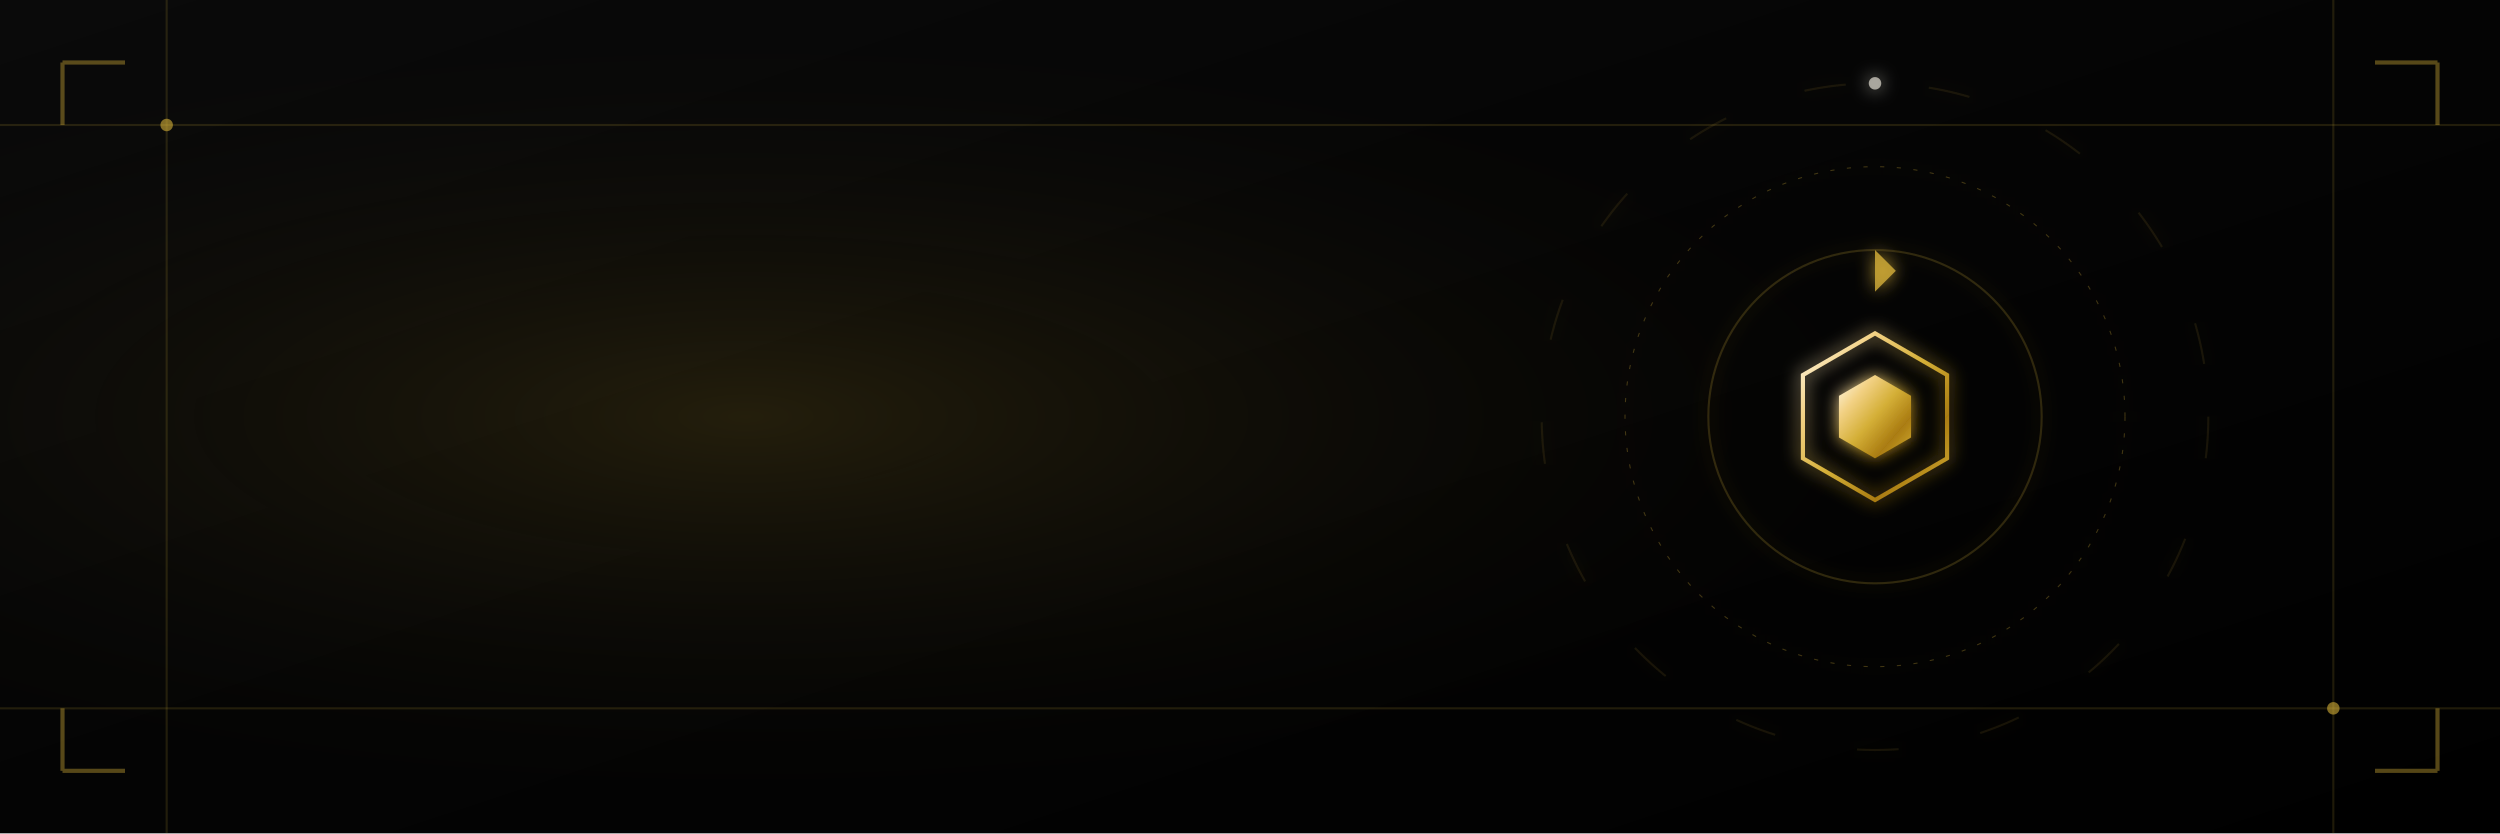
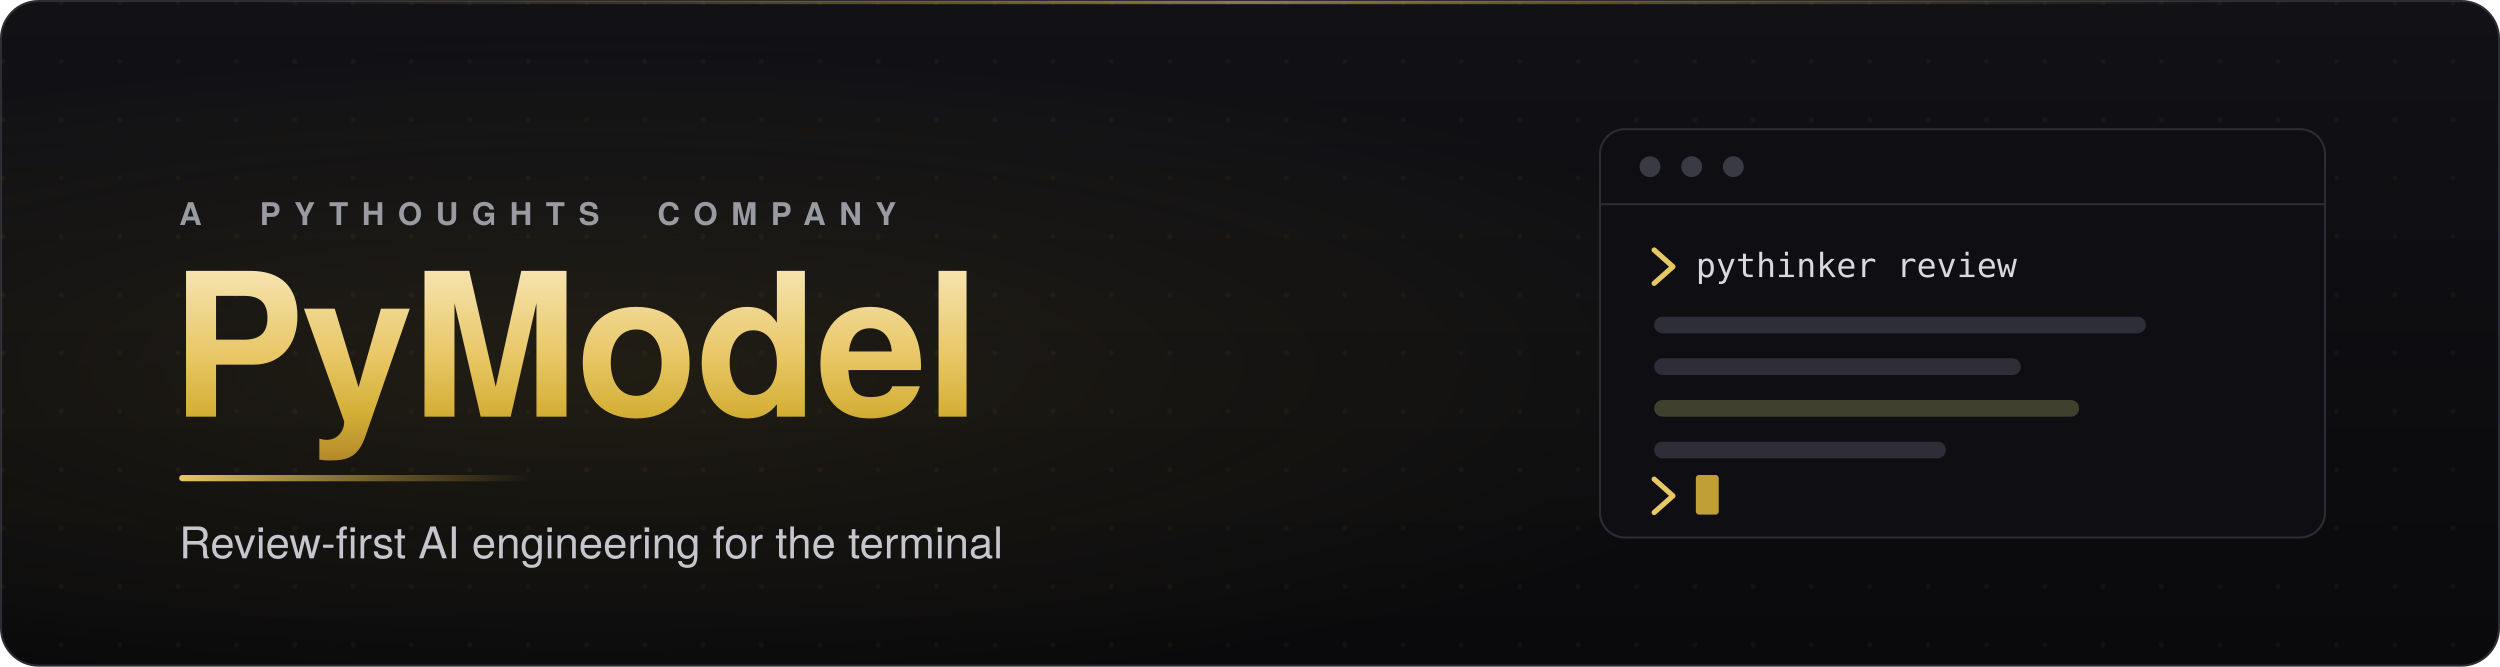
- <svg xmlns="http://www.w3.org/2000/svg" viewBox="0 0 1200 400" width="100%" height="100%">
+ <svg xmlns="http://www.w3.org/2000/svg" viewBox="0 0 1200 320" role="img" aria-labelledby="title desc">
  <defs>
-     <linearGradient id="bg-grad" x1="0%" y1="0%" x2="100%" y2="100%">
-       <stop offset="0%" stop-color="#0a0a0a" />
-       <stop offset="40%" stop-color="#050505" />
-       <stop offset="100%" stop-color="#000000" />
+     <linearGradient id="bg" x1="0" y1="0" x2="0" y2="1">
+       <stop offset="0" stop-color="#111116" />
+       <stop offset="1" stop-color="#0a0a0c" />
    </linearGradient>
-     <radialGradient id="glow-bg" cx="30%" cy="50%" r="50%">
-       <stop offset="0%" stop-color="#D4AF37" stop-opacity="0.15" />
-       <stop offset="100%" stop-color="#000000" stop-opacity="0" />
+     <linearGradient id="gold" x1="0" y1="0" x2="0" y2="1">
+       <stop offset="0" stop-color="#f6e3ae" />
+       <stop offset="0.45" stop-color="#e8c766" />
+       <stop offset="0.75" stop-color="#d4af37" />
+       <stop offset="1" stop-color="#b3892a" />
+     </linearGradient>
+     <linearGradient id="hairline" x1="0" y1="0" x2="1" y2="0">
+       <stop offset="0" stop-color="#d4af37" stop-opacity="0" />
+       <stop offset="0.5" stop-color="#e8c766" stop-opacity="0.55" />
+       <stop offset="1" stop-color="#d4af37" stop-opacity="0" />
+     </linearGradient>
+     <linearGradient id="rule" x1="0" y1="0" x2="1" y2="0">
+       <stop offset="0" stop-color="#e8c766" />
+       <stop offset="1" stop-color="#d4af37" stop-opacity="0" />
+     </linearGradient>
+     <radialGradient id="wordGlow" cx="0.24" cy="0.55" r="0.5">
+       <stop offset="0" stop-color="#d4af37" stop-opacity="0.10" />
+       <stop offset="1" stop-color="#d4af37" stop-opacity="0" />
    </radialGradient>
-     <linearGradient id="gold-grad" x1="0%" y1="0%" x2="100%" y2="100%">
-       <stop offset="0%" stop-color="#FFFAED" />
-       <stop offset="25%" stop-color="#F2D184" />
-       <stop offset="50%" stop-color="#D4AF37" />
-       <stop offset="75%" stop-color="#AA7C11" />
-       <stop offset="100%" stop-color="#D4AF37" />
-     </linearGradient>
-     <linearGradient id="gold-grad-light" x1="0%" y1="0%" x2="100%" y2="0%">
-       <stop offset="0%" stop-color="#D4AF37" stop-opacity="0" />
-       <stop offset="50%" stop-color="#FFFAED" stop-opacity="0.8" />
-       <stop offset="100%" stop-color="#D4AF37" stop-opacity="0" />
-     </linearGradient>
-     <filter id="shadow" x="-20%" y="-20%" width="140%" height="140%">
-       <feDropShadow dx="0" dy="4" stdDeviation="8" flood-color="#000" flood-opacity="0.5" />
-     </filter>
-     <filter id="bloom">
-       <feGaussianBlur stdDeviation="4" result="blur" />
-       <feMerge>
-         <feMergeNode in="blur" />
-         <feMergeNode in="SourceGraphic" />
-       </feMerge>
-     </filter>
-     <style>
-       
-       .title {
-         font-family: -apple-system, BlinkMacSystemFont, 'Segoe UI', Roboto, Helvetica, Arial, sans-serif;
-         font-size: 88px;
-         font-weight: 800;
-         fill: url(#gold-grad);
-         letter-spacing: -3px;
-         filter: url(#shadow);
-       }
-       
-       .subtitle {
-         font-family: ui-monospace, SFMono-Regular, Menlo, Monaco, Consolas, "Liberation Mono", "Courier New", monospace;
-         font-size: 20px;
-         font-weight: 400;
-         fill: #A1A1AA;
-         letter-spacing: 0px;
-       }
-       
-       .eyebrow {
-         font-family: -apple-system, BlinkMacSystemFont, 'Segoe UI', Roboto, Helvetica, Arial, sans-serif;
-         font-size: 14px;
-         font-weight: 600;
-         fill: #D4AF37;
-         letter-spacing: 4px;
-         text-transform: uppercase;
-         opacity: 0;
-         animation: fadeIn 1s forwards 0.5s;
-       }
- 
-       .cursor {
-         fill: #D4AF37;
-         animation: blink 1s step-end infinite;
-       }
-       
-       .line-h {
-         stroke: #D4AF37;
-         stroke-opacity: 0.15;
-         stroke-width: 1;
-       }
-       
-       .line-glow {
-         fill: url(#gold-grad-light);
-         opacity: 0;
-       }
- 
-       /* Animations */
-       @keyframes blink {
-         0%, 100% { opacity: 1; }
-         50% { opacity: 0; }
-       }
-       
-       @keyframes fadeIn {
-         from { opacity: 0; transform: translateY(10px); }
-         to { opacity: 1; transform: translateY(0); }
-       }
- 
-       @keyframes slideRight {
-         from { opacity: 0; transform: translateX(-40px); }
-         to { opacity: 1; transform: translateX(0); }
-       }
- 
-       @keyframes sweep {
-         0% { transform: translateX(-100%); opacity: 0; }
-         20% { opacity: 1; }
-         80% { opacity: 1; }
-         100% { transform: translateX(100%); opacity: 0; }
-       }
- 
-       @keyframes orbit {
-         0% { transform: rotate(0deg) translateX(40px) rotate(0deg); }
-         100% { transform: rotate(360deg) translateX(40px) rotate(-360deg); }
-       }
-       
-       @keyframes pulse {
-         0%, 100% { opacity: 0.2; transform: scale(0.98); }
-         50% { opacity: 0.6; transform: scale(1.02); }
-       }
-       
-     </style>
+     <pattern id="dots" width="28" height="28" patternUnits="userSpaceOnUse">
+       <circle cx="1.5" cy="1.5" r="1.2" fill="#d4af37" opacity="0.05" />
+     </pattern>
  </defs>
-   <rect width="100%" height="100%" fill="url(#bg-grad)" />
-   <rect width="100%" height="100%" fill="url(#glow-bg)" />
-   <g class="line-h">
-     <line x1="0" y1="60" x2="1200" y2="60" />
-     <line x1="0" y1="340" x2="1200" y2="340" />
-     <line x1="80" y1="0" x2="80" y2="400" />
-     <line x1="1120" y1="0" x2="1120" y2="400" />
+   <rect x="0.5" y="0.5" width="1199" height="319" rx="18" fill="url(#bg)" stroke="#2c2c34" />
+   <rect x="0.5" y="0.5" width="1199" height="319" rx="18" fill="url(#dots)" />
+   <rect x="0.5" y="0.5" width="1199" height="319" rx="18" fill="url(#wordGlow)" />
+   <rect x="120" y="0.5" width="960" height="1.5" fill="url(#hairline)" />
+   <g font-family="'Avenir Next','Helvetica Neue','Segoe UI',system-ui,sans-serif">
+     <text x="86" y="108" font-size="15" font-weight="600" letter-spacing="6.5" fill="#9a9aa3">A  PYTHOUGHTS  COMPANY</text>
+     <text x="82" y="200" font-size="96" font-weight="800" letter-spacing="-1" fill="url(#gold)">PyModel</text>
+     <rect x="86" y="228" width="168" height="3" rx="1.5" fill="url(#rule)" />
+     <text x="86" y="268" font-size="21" font-weight="500" fill="#c6c6ce">Review-first AI engineering for the terminal</text>
  </g>
-   <rect x="0" y="59.5" width="400" height="1" class="line-glow" style="animation: sweep 6s infinite linear;" />
-   <rect x="0" y="339.5" width="400" height="1" class="line-glow" style="animation: sweep 8s infinite linear 2s;" />
-   <g transform="translate(900, 200)" filter="url(#bloom)">
-     <g style="transform-origin: center; animation: orbit 20s infinite linear;">
-       <circle cx="0" cy="0" r="120" stroke="#D4AF37" stroke-width="0.5" fill="none" opacity="0.3" stroke-dasharray="2 6" />
-       <circle cx="0" cy="0" r="80" stroke="#D4AF37" stroke-width="1" fill="none" opacity="0.2" />
-       <path d="M 0 -80 L 10 -70 L 0 -60 Z" fill="#D4AF37" opacity="0.8" />
-     </g>
-     <g style="transform-origin: center; animation: orbit 15s infinite reverse linear;">
-       <circle cx="0" cy="0" r="160" stroke="#D4AF37" stroke-width="1" fill="none" opacity="0.1" stroke-dasharray="20 40" />
-       <circle cx="0" cy="-160" r="3" fill="#FFFAED" opacity="0.6" />
-     </g>
-     <polygon points="0,-40 34.6,-20 34.6,20 0,40 -34.6,20 -34.6,-20" stroke="url(#gold-grad)" stroke-width="2" fill="none" style="transform-origin: center; animation: pulse 4s infinite ease-in-out;" />
-     <polygon points="0,-20 17.3,-10 17.3,10 0,20 -17.3,10 -17.3,-10" fill="url(#gold-grad)" style="transform-origin: center; animation: pulse 4s infinite ease-in-out reverse;" />
+   <g>
+     <rect x="768" y="62" width="348" height="196" rx="12" fill="#0e0e13" stroke="#2c2c34" />
+     <line x1="768.5" y1="98" x2="1115.5" y2="98" stroke="#2c2c34" />
+     <circle cx="792" cy="80" r="5" fill="#3a3a44" />
+     <circle cx="812" cy="80" r="5" fill="#3a3a44" />
+     <circle cx="832" cy="80" r="5" fill="#3a3a44" />
+     <path d="M 794 120 L 803 128 L 794 136" fill="none" stroke="#e8c766" stroke-width="2.5" stroke-linecap="round" stroke-linejoin="round" />
+     <text x="814" y="133" font-family="'SF Mono',Menlo,Consolas,'Cascadia Code',monospace" font-size="16" fill="#d8d8de">pythinker review</text>
+     <rect x="794" y="152" width="236" height="8" rx="4" fill="#2e2e38" />
+     <rect x="794" y="172" width="176" height="8" rx="4" fill="#2e2e38" />
+     <rect x="794" y="192" width="204" height="8" rx="4" fill="#40402e" />
+     <rect x="794" y="212" width="140" height="8" rx="4" fill="#2e2e38" />
+     <path d="M 794 230 L 803 238 L 794 246" fill="none" stroke="#e8c766" stroke-width="2.5" stroke-linecap="round" stroke-linejoin="round" />
+     <rect x="814" y="228" width="11" height="19" rx="1.5" fill="#d4af37" opacity="0.9" />
  </g>
-   <g transform="translate(120, 200)">
-     <text x="0" y="-70" class="eyebrow">
-       /// NEXT-GEN AI ENGINEERING
-     </text>
-     <g style="opacity: 0; animation: slideRight 1s cubic-bezier(0.16, 1, 0.3, 1) forwards 0.2s;">
-       <text x="0" y="10" class="title">PYTHOUGHTS</text>
-     </g>
-     <g style="opacity: 0; animation: slideRight 1s cubic-bezier(0.16, 1, 0.3, 1) forwards 0.4s;">
-       <text x="0" y="60" class="subtitle">
-         <tspan fill="#666">&gt;</tspan> AI Solutions for Developers Who Live in the Terminal<tspan class="cursor">_</tspan>
-       </text>
-     </g>
-     <rect x="0" y="100" width="60" height="2" fill="url(#gold-grad)" style="opacity: 0; animation: fadeIn 1s forwards 0.8s;" />
-   </g>
-   <g stroke="#D4AF37" stroke-width="2" fill="none" opacity="0.4">
-     <path d="M 30 30 L 60 30 M 30 30 L 30 60" />
-     <path d="M 1170 30 L 1140 30 M 1170 30 L 1170 60" />
-     <path d="M 30 370 L 60 370 M 30 370 L 30 340" />
-     <path d="M 1170 370 L 1140 370 M 1170 370 L 1170 340" />
-   </g>
-   <circle cx="80" cy="60" r="3" fill="#D4AF37" opacity="0.6" />
-   <circle cx="1120" cy="340" r="3" fill="#D4AF37" opacity="0.6" />
</svg>
